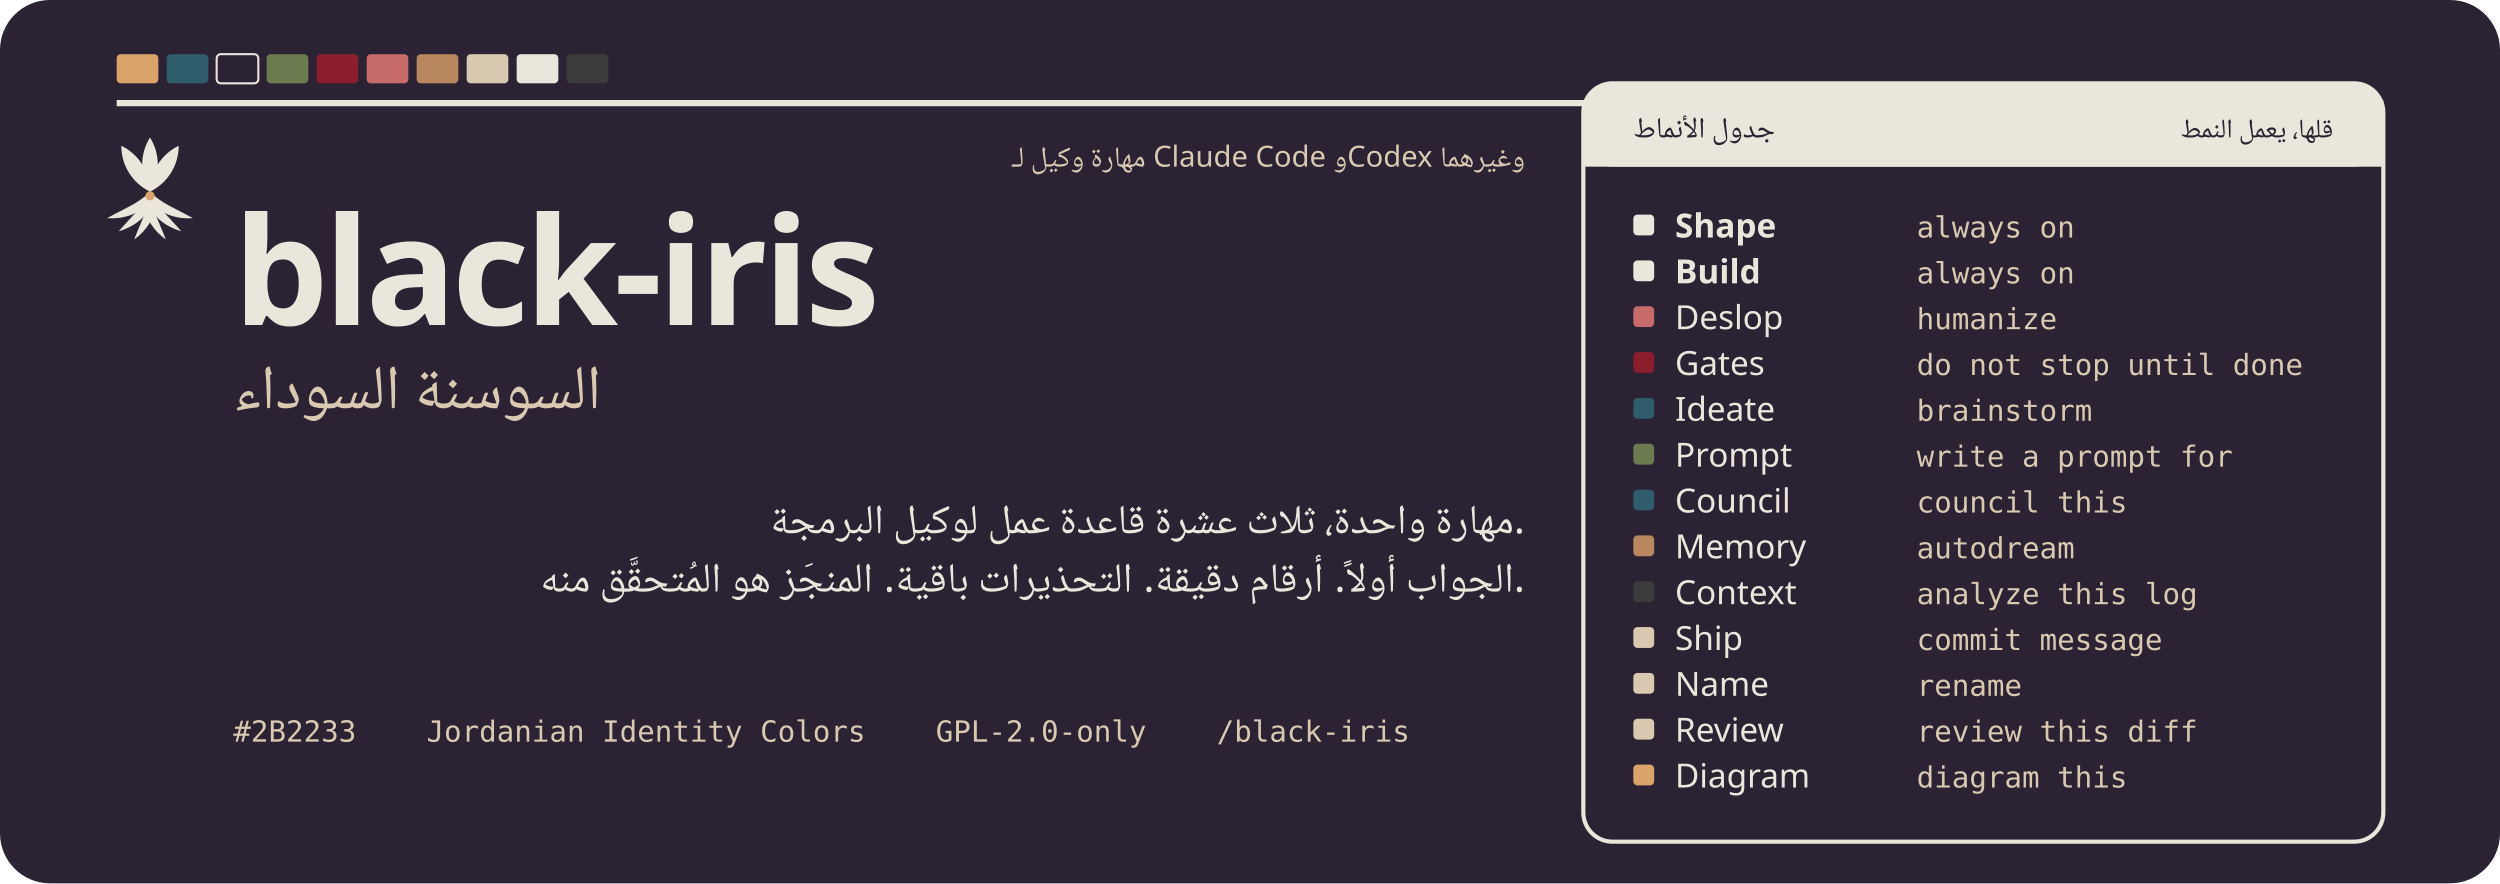
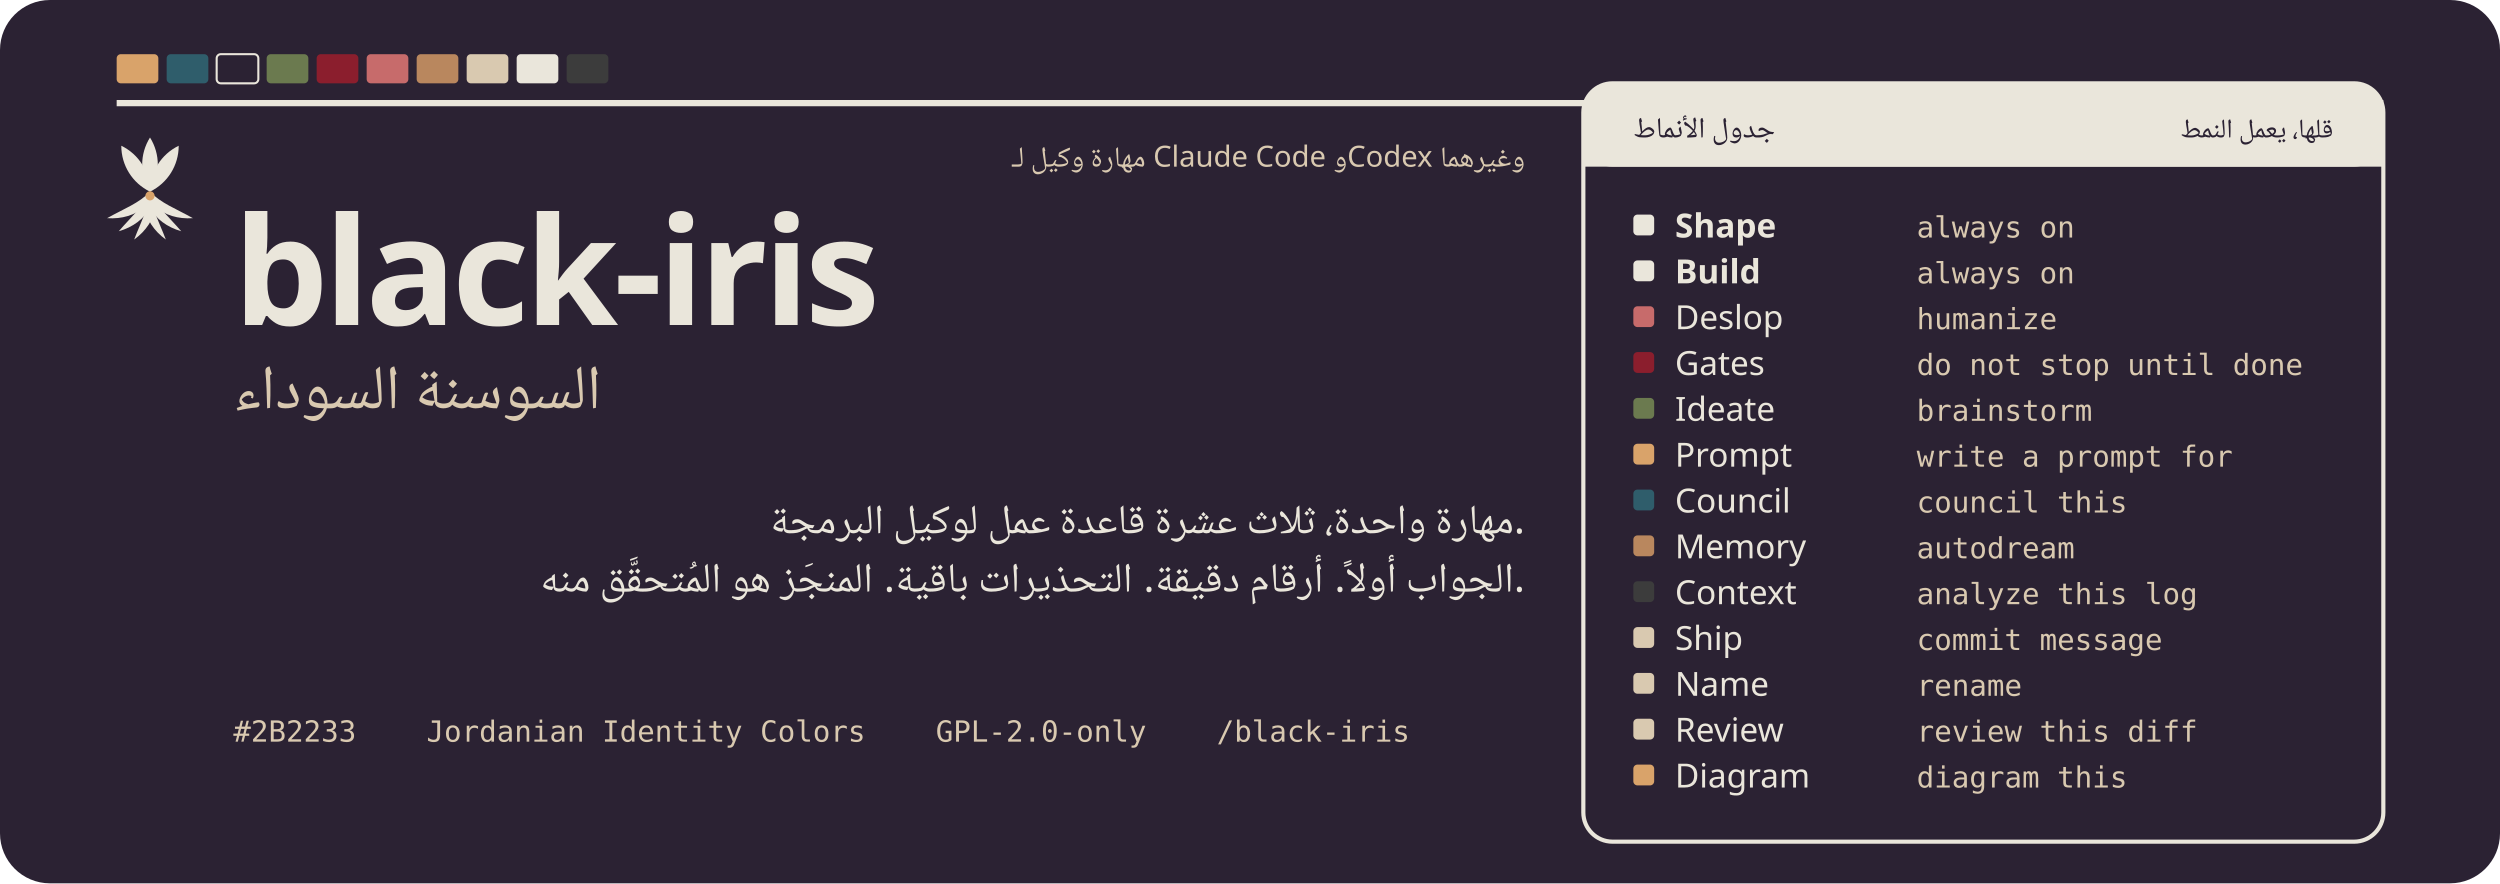
<svg xmlns="http://www.w3.org/2000/svg" width="1200" height="424" viewBox="0 0 1200 424" role="img" aria-labelledby="title desc">
  <rect width="1200" height="424" rx="24" fill="#2B2233" />
  <rect x="56" y="48" width="1088" height="3" fill="#EAE6DB" />
  <g id="identity-strip" transform="translate(56 26)">
    <rect x="0" y="0" width="20" height="14" rx="2" fill="#D9A36A" />
    <rect x="24" y="0" width="20" height="14" rx="2" fill="#2F5D6B" />
    <rect x="48" y="0" width="20" height="14" rx="2" fill="#2B2233" stroke="#EAE6DB" stroke-width="1" />
    <rect x="72" y="0" width="20" height="14" rx="2" fill="#6B7A4F" />
    <rect x="96" y="0" width="20" height="14" rx="2" fill="#8B1E2D" />
    <rect x="120" y="0" width="20" height="14" rx="2" fill="#C76B6B" />
    <rect x="144" y="0" width="20" height="14" rx="2" fill="#B9875E" />
    <rect x="168" y="0" width="20" height="14" rx="2" fill="#D9C9B0" />
    <rect x="192" y="0" width="20" height="14" rx="2" fill="#EAE6DB" />
    <rect x="216" y="0" width="20" height="14" rx="2" fill="#3C3C3C" />
  </g>
  <g transform="translate(72 92) scale(1.0)" fill="#EAE6DB">
    <path d="M0,0 C-5,-8 -5,-18 0,-26 C5,-18 5,-8 0,0Z" transform="rotate(-32)" />
    <path d="M0,0 C-5,-8 -5,-18 0,-26 C5,-18 5,-8 0,0Z" transform="rotate(0)" />
    <path d="M0,0 C-5,-8 -5,-18 0,-26 C5,-18 5,-8 0,0Z" transform="rotate(32)" />
    <path d="M0,0 C-3,7 -9,12 -15,19 C-8,17 -3,13 0,8 C3,13 8,17 15,19 C9,12 3,7 0,0Z" transform="rotate(-20)" />
    <path d="M0,0 C-3,7 -9,12 -15,19 C-8,17 -3,13 0,8 C3,13 8,17 15,19 C9,12 3,7 0,0Z" transform="rotate(0)" />
    <path d="M0,0 C-3,7 -9,12 -15,19 C-8,17 -3,13 0,8 C3,13 8,17 15,19 C9,12 3,7 0,0Z" transform="rotate(20)" />
    <circle cx="0" cy="2" r="2.2" fill="#D9A36A" />
  </g>
  <g id="title-block" transform="translate(112 64)">
    <text x="620" text-anchor="end" y="16" font-family="-apple-system, BlinkMacSystemFont, 'Segoe UI', 'Noto Sans', 'Noto Naskh Arabic', sans-serif" font-size="14" fill="#D9C9B0">مهارة وكيل لـ Claude Code وCodex وغيرهما</text>
    <text x="0" y="92" font-family="-apple-system, BlinkMacSystemFont, 'Segoe UI', 'Noto Sans', 'Noto Naskh Arabic', sans-serif" font-size="72" font-weight="800" letter-spacing="-2" fill="#EAE6DB">black-iris</text>
    <text x="0" y="132" font-family="-apple-system, BlinkMacSystemFont, 'Segoe UI', 'Noto Sans', 'Noto Naskh Arabic', sans-serif" font-size="30" fill="#D9C9B0">السوسنة السوداء</text>
    <text x="620" text-anchor="end" y="192" font-family="-apple-system, BlinkMacSystemFont, 'Segoe UI', 'Noto Sans', 'Noto Naskh Arabic', sans-serif" font-size="20" fill="#EAE6DB">مهارة واحدة، ثلاث عشرة قاعدة عمل لوكيل البرمجة.</text>
    <text x="620" text-anchor="end" y="220" font-family="-apple-system, BlinkMacSystemFont, 'Segoe UI', 'Noto Sans', 'Noto Naskh Arabic', sans-serif" font-size="20" fill="#EAE6DB">الجواب أولاً. أرقام دقيقة. التحذيرات باقية. المنجَز هو المُتحقَّق منه.</text>
    <text x="0" y="292" xml:space="preserve" font-family="ui-monospace, SFMono-Regular, Menlo, monospace" font-size="14" fill="#D9C9B0">#2B2233    Jordanian Identity Colors    GPL-2.0-only    /black-iris</text>
  </g>
  <g id="project-proof" transform="translate(760 40)">
    <rect x="0" y="0" width="384" height="364" rx="14" fill="#2B2233" stroke="#EAE6DB" stroke-width="2" />
    <rect x="0" y="0" width="384" height="40" rx="14" fill="#EAE6DB" />
    <rect x="0" y="26" width="384" height="14" fill="#EAE6DB" />
    <text x="24" y="26" font-family="-apple-system, BlinkMacSystemFont, 'Segoe UI', 'Noto Sans', 'Noto Naskh Arabic', sans-serif" font-size="14" fill="#2B2233">جدول الأنماط</text>
    <text x="360" y="26" text-anchor="end" font-family="-apple-system, BlinkMacSystemFont, 'Segoe UI', 'Noto Sans', 'Noto Naskh Arabic', sans-serif" font-size="13" fill="#2B2233">قلها، يعمل النمط</text>
    <rect x="24" y="63" width="10" height="10" rx="2" fill="#EAE6DB" />
    <text x="44" y="74" font-family="-apple-system, BlinkMacSystemFont, 'Segoe UI', 'Noto Sans', 'Noto Naskh Arabic', sans-serif" font-size="16" font-weight="700" fill="#EAE6DB">Shape</text>
    <text x="160" y="74" font-family="ui-monospace, SFMono-Regular, Menlo, monospace" font-size="14" fill="#D9C9B0">always on</text>
    <rect x="24" y="85" width="10" height="10" rx="2" fill="#EAE6DB" />
    <text x="44" y="96" font-family="-apple-system, BlinkMacSystemFont, 'Segoe UI', 'Noto Sans', 'Noto Naskh Arabic', sans-serif" font-size="16" font-weight="700" fill="#EAE6DB">Build</text>
    <text x="160" y="96" font-family="ui-monospace, SFMono-Regular, Menlo, monospace" font-size="14" fill="#D9C9B0">always on</text>
    <rect x="24" y="107" width="10" height="10" rx="2" fill="#C76B6B" />
    <text x="44" y="118" font-family="-apple-system, BlinkMacSystemFont, 'Segoe UI', 'Noto Sans', 'Noto Naskh Arabic', sans-serif" font-size="16" font-weight="500" fill="#EAE6DB">Deslop</text>
    <text x="160" y="118" font-family="ui-monospace, SFMono-Regular, Menlo, monospace" font-size="14" fill="#D9C9B0">humanize</text>
    <rect x="24" y="129" width="10" height="10" rx="2" fill="#8B1E2D" />
    <text x="44" y="140" font-family="-apple-system, BlinkMacSystemFont, 'Segoe UI', 'Noto Sans', 'Noto Naskh Arabic', sans-serif" font-size="16" font-weight="500" fill="#EAE6DB">Gates</text>
    <text x="160" y="140" font-family="ui-monospace, SFMono-Regular, Menlo, monospace" font-size="14" fill="#D9C9B0">do not stop until done</text>
-     <rect x="24" y="151" width="10" height="10" rx="2" fill="#2F5D6B" />
+     <rect x="24" y="151" width="10" height="10" rx="2" fill="#6B7A4F" />
    <text x="44" y="162" font-family="-apple-system, BlinkMacSystemFont, 'Segoe UI', 'Noto Sans', 'Noto Naskh Arabic', sans-serif" font-size="16" font-weight="500" fill="#EAE6DB">Ideate</text>
    <text x="160" y="162" font-family="ui-monospace, SFMono-Regular, Menlo, monospace" font-size="14" fill="#D9C9B0">brainstorm</text>
-     <rect x="24" y="173" width="10" height="10" rx="2" fill="#6B7A4F" />
+     <rect x="24" y="173" width="10" height="10" rx="2" fill="#D9A36A" />
    <text x="44" y="184" font-family="-apple-system, BlinkMacSystemFont, 'Segoe UI', 'Noto Sans', 'Noto Naskh Arabic', sans-serif" font-size="16" font-weight="500" fill="#EAE6DB">Prompt</text>
    <text x="160" y="184" font-family="ui-monospace, SFMono-Regular, Menlo, monospace" font-size="14" fill="#D9C9B0">write a prompt for</text>
    <rect x="24" y="195" width="10" height="10" rx="2" fill="#2F5D6B" />
    <text x="44" y="206" font-family="-apple-system, BlinkMacSystemFont, 'Segoe UI', 'Noto Sans', 'Noto Naskh Arabic', sans-serif" font-size="16" font-weight="500" fill="#EAE6DB">Council</text>
    <text x="160" y="206" font-family="ui-monospace, SFMono-Regular, Menlo, monospace" font-size="14" fill="#D9C9B0">council this</text>
    <rect x="24" y="217" width="10" height="10" rx="2" fill="#B9875E" />
    <text x="44" y="228" font-family="-apple-system, BlinkMacSystemFont, 'Segoe UI', 'Noto Sans', 'Noto Naskh Arabic', sans-serif" font-size="16" font-weight="500" fill="#EAE6DB">Memory</text>
    <text x="160" y="228" font-family="ui-monospace, SFMono-Regular, Menlo, monospace" font-size="14" fill="#D9C9B0">autodream</text>
    <rect x="24" y="239" width="10" height="10" rx="2" fill="#3C3C3C" />
    <text x="44" y="250" font-family="-apple-system, BlinkMacSystemFont, 'Segoe UI', 'Noto Sans', 'Noto Naskh Arabic', sans-serif" font-size="16" font-weight="500" fill="#EAE6DB">Context</text>
    <text x="160" y="250" font-family="ui-monospace, SFMono-Regular, Menlo, monospace" font-size="14" fill="#D9C9B0">analyze this log</text>
    <rect x="24" y="261" width="10" height="10" rx="2" fill="#D9C9B0" />
    <text x="44" y="272" font-family="-apple-system, BlinkMacSystemFont, 'Segoe UI', 'Noto Sans', 'Noto Naskh Arabic', sans-serif" font-size="16" font-weight="500" fill="#EAE6DB">Ship</text>
    <text x="160" y="272" font-family="ui-monospace, SFMono-Regular, Menlo, monospace" font-size="14" fill="#D9C9B0">commit message</text>
    <rect x="24" y="283" width="10" height="10" rx="2" fill="#D9C9B0" />
    <text x="44" y="294" font-family="-apple-system, BlinkMacSystemFont, 'Segoe UI', 'Noto Sans', 'Noto Naskh Arabic', sans-serif" font-size="16" font-weight="500" fill="#EAE6DB">Name</text>
    <text x="160" y="294" font-family="ui-monospace, SFMono-Regular, Menlo, monospace" font-size="14" fill="#D9C9B0">rename</text>
    <rect x="24" y="305" width="10" height="10" rx="2" fill="#D9C9B0" />
    <text x="44" y="316" font-family="-apple-system, BlinkMacSystemFont, 'Segoe UI', 'Noto Sans', 'Noto Naskh Arabic', sans-serif" font-size="16" font-weight="500" fill="#EAE6DB">Review</text>
    <text x="160" y="316" font-family="ui-monospace, SFMono-Regular, Menlo, monospace" font-size="14" fill="#D9C9B0">review this diff</text>
    <rect x="24" y="327" width="10" height="10" rx="2" fill="#D9A36A" />
    <text x="44" y="338" font-family="-apple-system, BlinkMacSystemFont, 'Segoe UI', 'Noto Sans', 'Noto Naskh Arabic', sans-serif" font-size="16" font-weight="500" fill="#EAE6DB">Diagram</text>
    <text x="160" y="338" font-family="ui-monospace, SFMono-Regular, Menlo, monospace" font-size="14" fill="#D9C9B0">diagram this</text>
  </g>
</svg>
